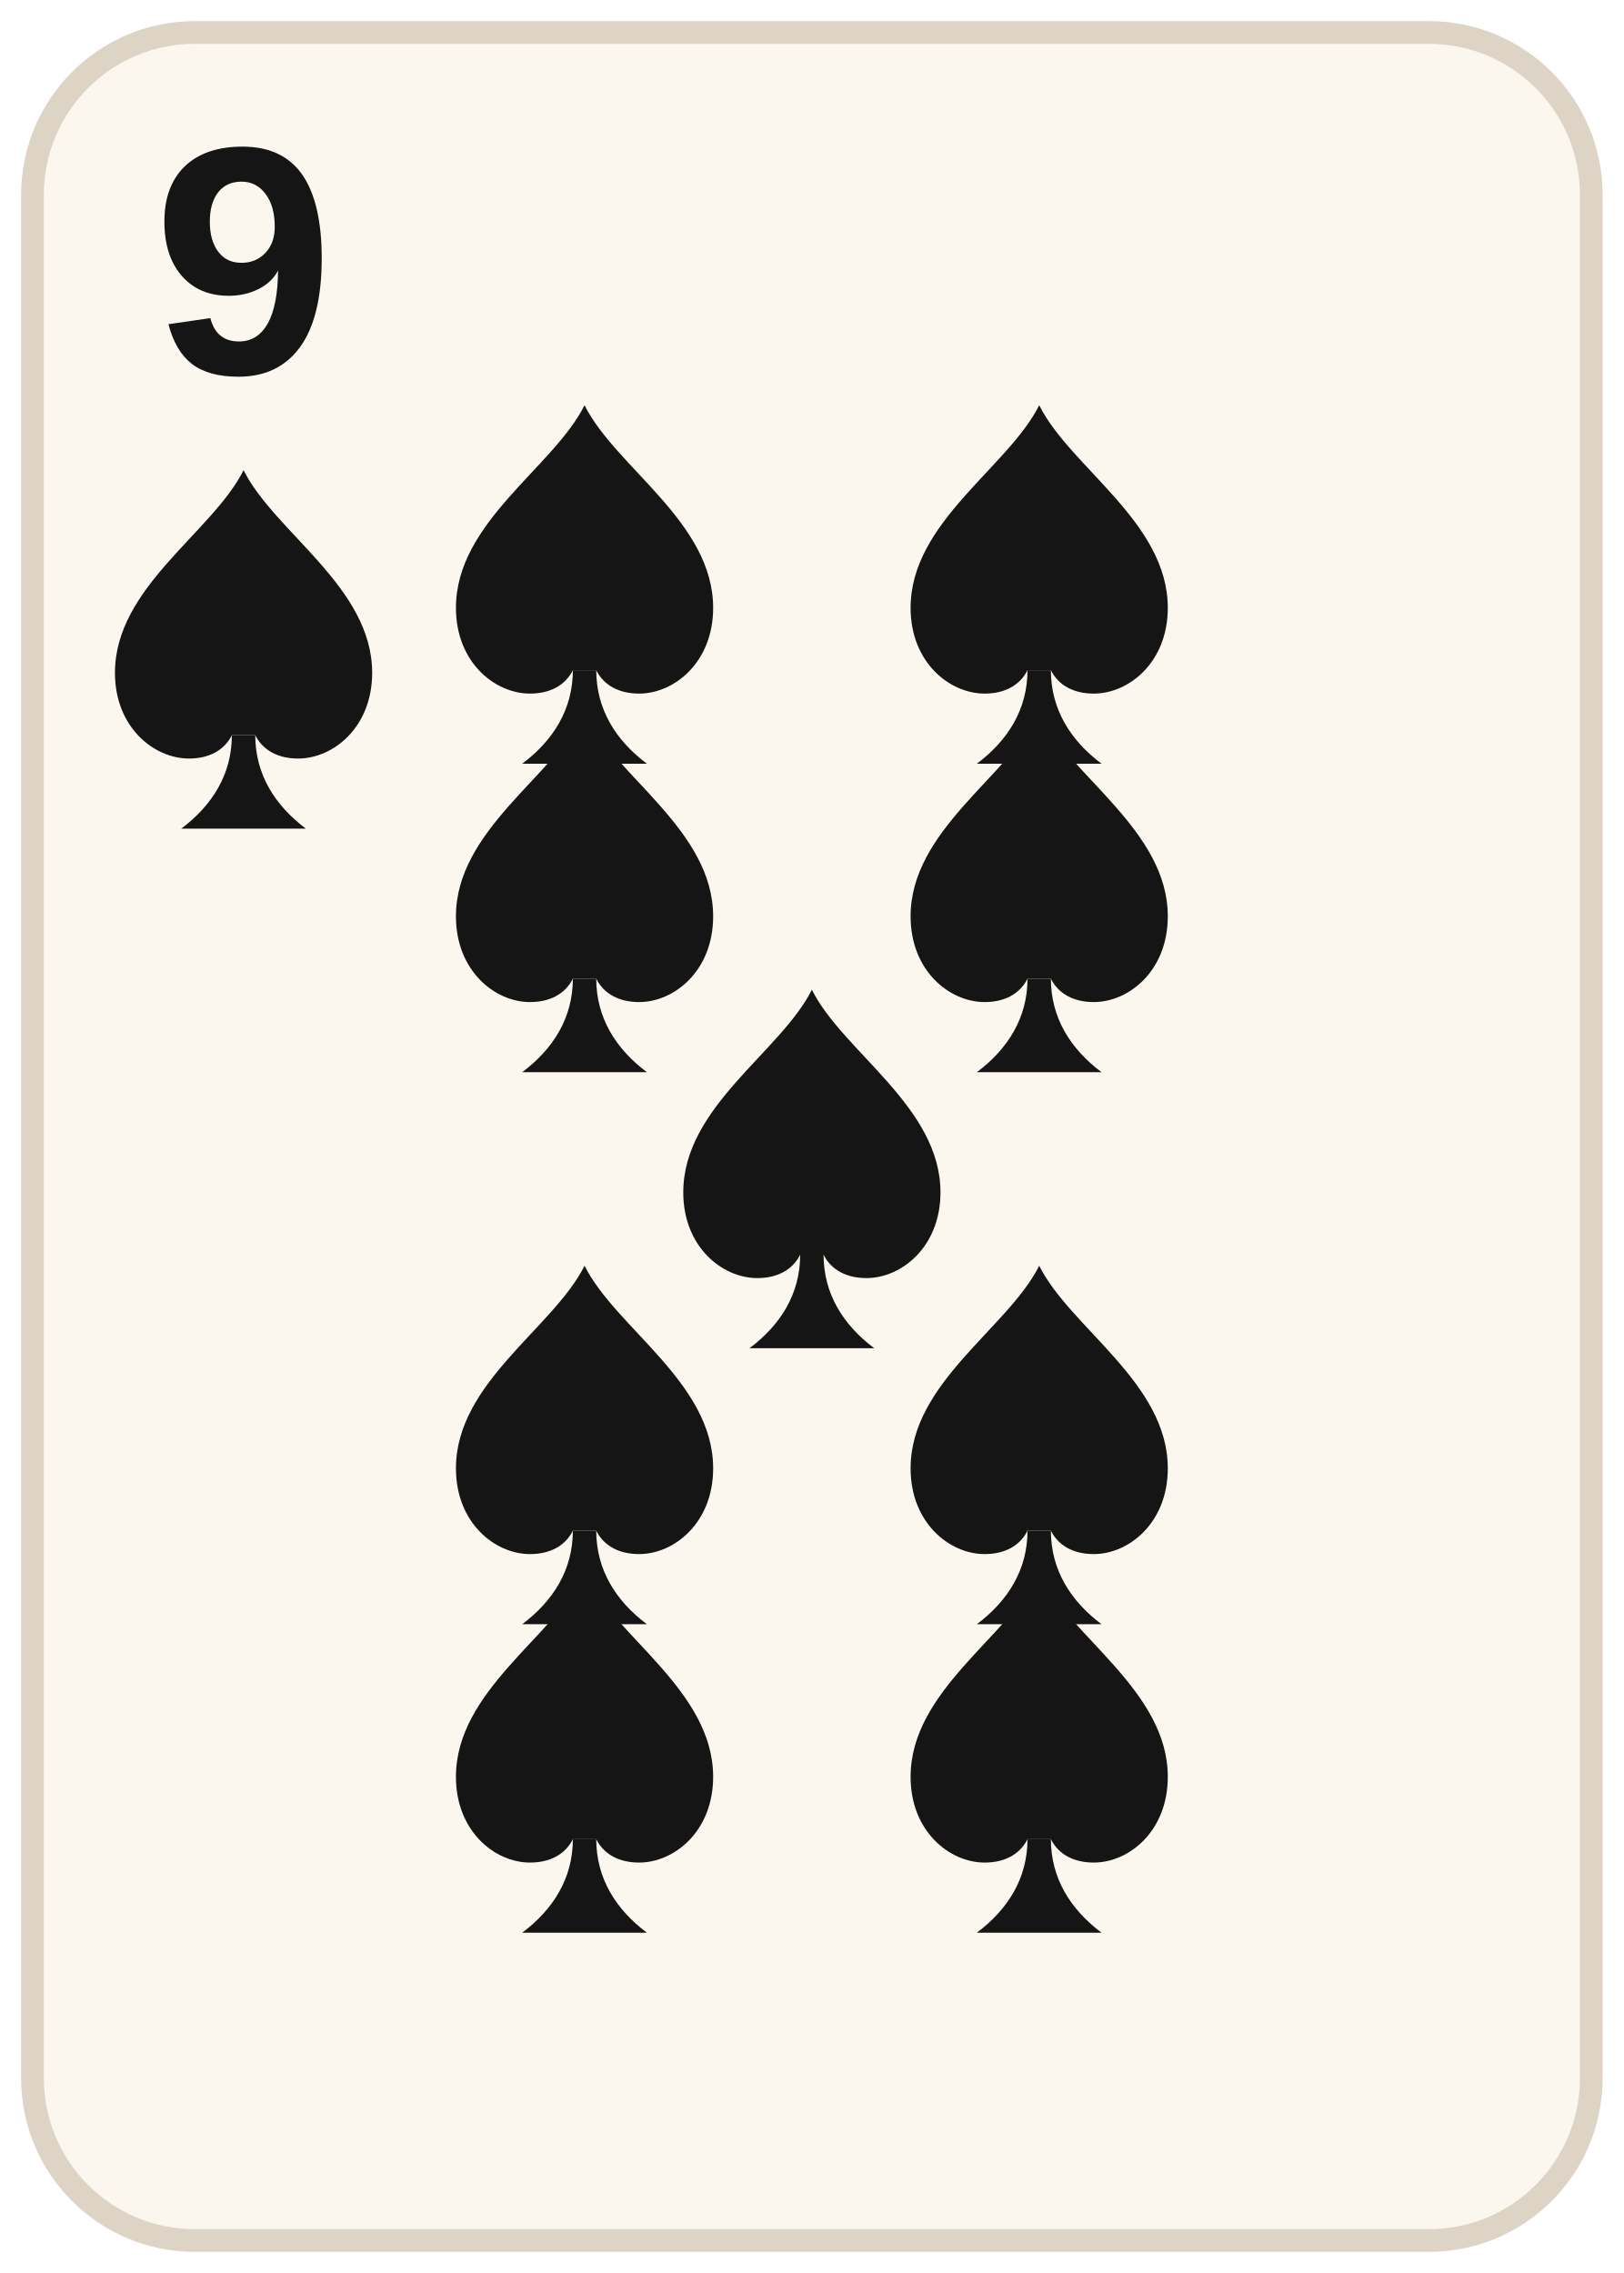
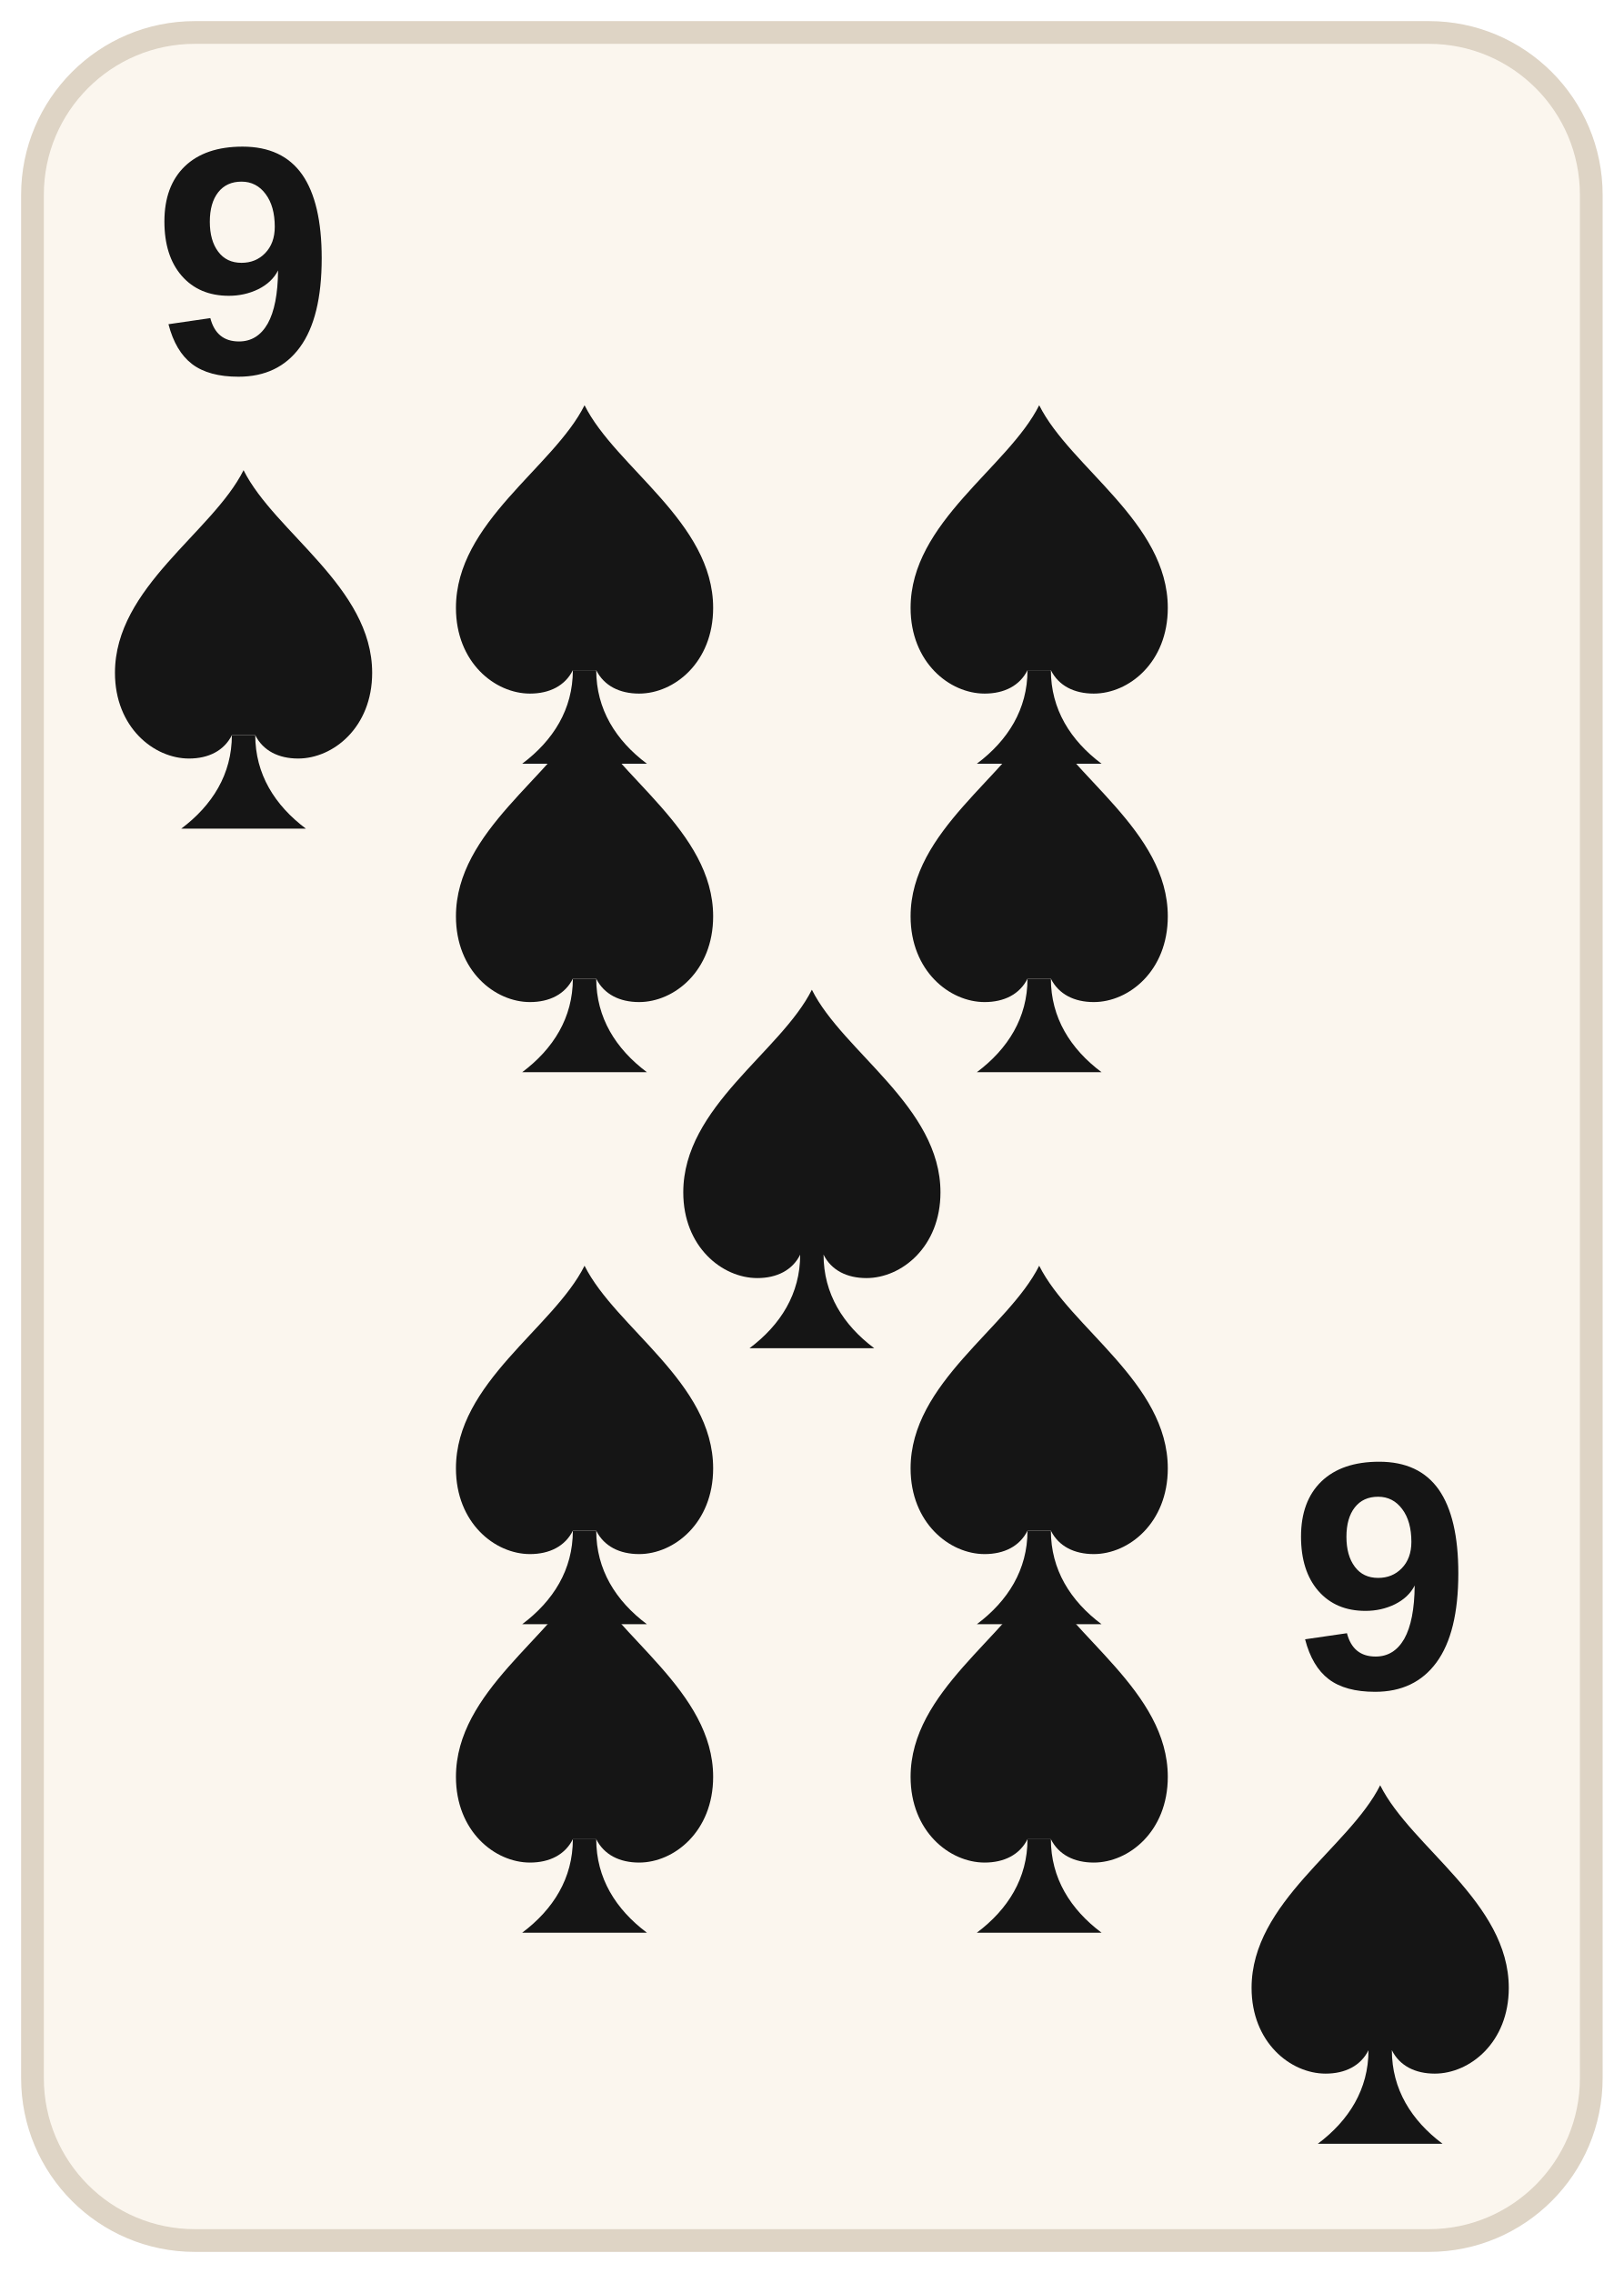
<svg xmlns="http://www.w3.org/2000/svg" viewBox="0 0 100 140" role="img" aria-label="9 of Spades">
  <rect x="2" y="2" width="96" height="136" rx="10" fill="#fbf6ee" stroke="#ded4c5" stroke-width="1.4" />
  <g font-family="Haskoy,-apple-system,BlinkMacSystemFont,'Segoe UI',Arial,sans-serif">
    <text x="15" y="23" fill="#151515" font-size="20" font-weight="700" text-anchor="middle">9</text>
    <g fill="#151515" transform="translate(15 40) scale(0.24)">
      <path d="M0-46C8-30 33-16 33 6 33 20 23 28 14 28 9 28 5 26 3 22L-3 22C-5 26-9 28-14 28-23 28-33 20-33 6-33-16-8-30 0-46Z" />
      <path d="M-3 22C-3 32-8 40-16 46L16 46C8 40 3 32 3 22Z" />
    </g>
  </g>
  <g>
    <g fill="#151515" transform="translate(36 36) scale(0.24)">
      <path d="M0-46C8-30 33-16 33 6 33 20 23 28 14 28 9 28 5 26 3 22L-3 22C-5 26-9 28-14 28-23 28-33 20-33 6-33-16-8-30 0-46Z" />
      <path d="M-3 22C-3 32-8 40-16 46L16 46C8 40 3 32 3 22Z" />
    </g>
    <g fill="#151515" transform="translate(64 36) scale(0.24)">
      <path d="M0-46C8-30 33-16 33 6 33 20 23 28 14 28 9 28 5 26 3 22L-3 22C-5 26-9 28-14 28-23 28-33 20-33 6-33-16-8-30 0-46Z" />
      <path d="M-3 22C-3 32-8 40-16 46L16 46C8 40 3 32 3 22Z" />
    </g>
    <g fill="#151515" transform="translate(36 55) scale(0.24)">
      <path d="M0-46C8-30 33-16 33 6 33 20 23 28 14 28 9 28 5 26 3 22L-3 22C-5 26-9 28-14 28-23 28-33 20-33 6-33-16-8-30 0-46Z" />
      <path d="M-3 22C-3 32-8 40-16 46L16 46C8 40 3 32 3 22Z" />
    </g>
    <g fill="#151515" transform="translate(64 55) scale(0.24)">
      <path d="M0-46C8-30 33-16 33 6 33 20 23 28 14 28 9 28 5 26 3 22L-3 22C-5 26-9 28-14 28-23 28-33 20-33 6-33-16-8-30 0-46Z" />
      <path d="M-3 22C-3 32-8 40-16 46L16 46C8 40 3 32 3 22Z" />
    </g>
    <g fill="#151515" transform="translate(50 72) scale(0.24)">
      <path d="M0-46C8-30 33-16 33 6 33 20 23 28 14 28 9 28 5 26 3 22L-3 22C-5 26-9 28-14 28-23 28-33 20-33 6-33-16-8-30 0-46Z" />
      <path d="M-3 22C-3 32-8 40-16 46L16 46C8 40 3 32 3 22Z" />
    </g>
    <g fill="#151515" transform="translate(36 89) scale(0.24)">
      <path d="M0-46C8-30 33-16 33 6 33 20 23 28 14 28 9 28 5 26 3 22L-3 22C-5 26-9 28-14 28-23 28-33 20-33 6-33-16-8-30 0-46Z" />
      <path d="M-3 22C-3 32-8 40-16 46L16 46C8 40 3 32 3 22Z" />
    </g>
    <g fill="#151515" transform="translate(64 89) scale(0.24)">
      <path d="M0-46C8-30 33-16 33 6 33 20 23 28 14 28 9 28 5 26 3 22L-3 22C-5 26-9 28-14 28-23 28-33 20-33 6-33-16-8-30 0-46Z" />
      <path d="M-3 22C-3 32-8 40-16 46L16 46C8 40 3 32 3 22Z" />
    </g>
    <g fill="#151515" transform="translate(36 108) scale(0.24)">
      <path d="M0-46C8-30 33-16 33 6 33 20 23 28 14 28 9 28 5 26 3 22L-3 22C-5 26-9 28-14 28-23 28-33 20-33 6-33-16-8-30 0-46Z" />
      <path d="M-3 22C-3 32-8 40-16 46L16 46C8 40 3 32 3 22Z" />
    </g>
    <g fill="#151515" transform="translate(64 108) scale(0.24)">
      <path d="M0-46C8-30 33-16 33 6 33 20 23 28 14 28 9 28 5 26 3 22L-3 22C-5 26-9 28-14 28-23 28-33 20-33 6-33-16-8-30 0-46Z" />
      <path d="M-3 22C-3 32-8 40-16 46L16 46C8 40 3 32 3 22Z" />
    </g>
  </g>
+   <g data-card-corner="bottom-right" font-family="Haskoy,-apple-system,BlinkMacSystemFont,'Segoe UI',Arial,sans-serif">
+     <text x="85" y="104" fill="#151515" font-size="20" font-weight="700" text-anchor="middle">9</text>
+     <g fill="#151515" transform="translate(85 121) scale(0.24)">
+       <path d="M0-46C8-30 33-16 33 6 33 20 23 28 14 28 9 28 5 26 3 22L-3 22C-5 26-9 28-14 28-23 28-33 20-33 6-33-16-8-30 0-46Z" />
+       <path d="M-3 22C-3 32-8 40-16 46L16 46C8 40 3 32 3 22Z" />
+     </g>
+   </g>
</svg>
